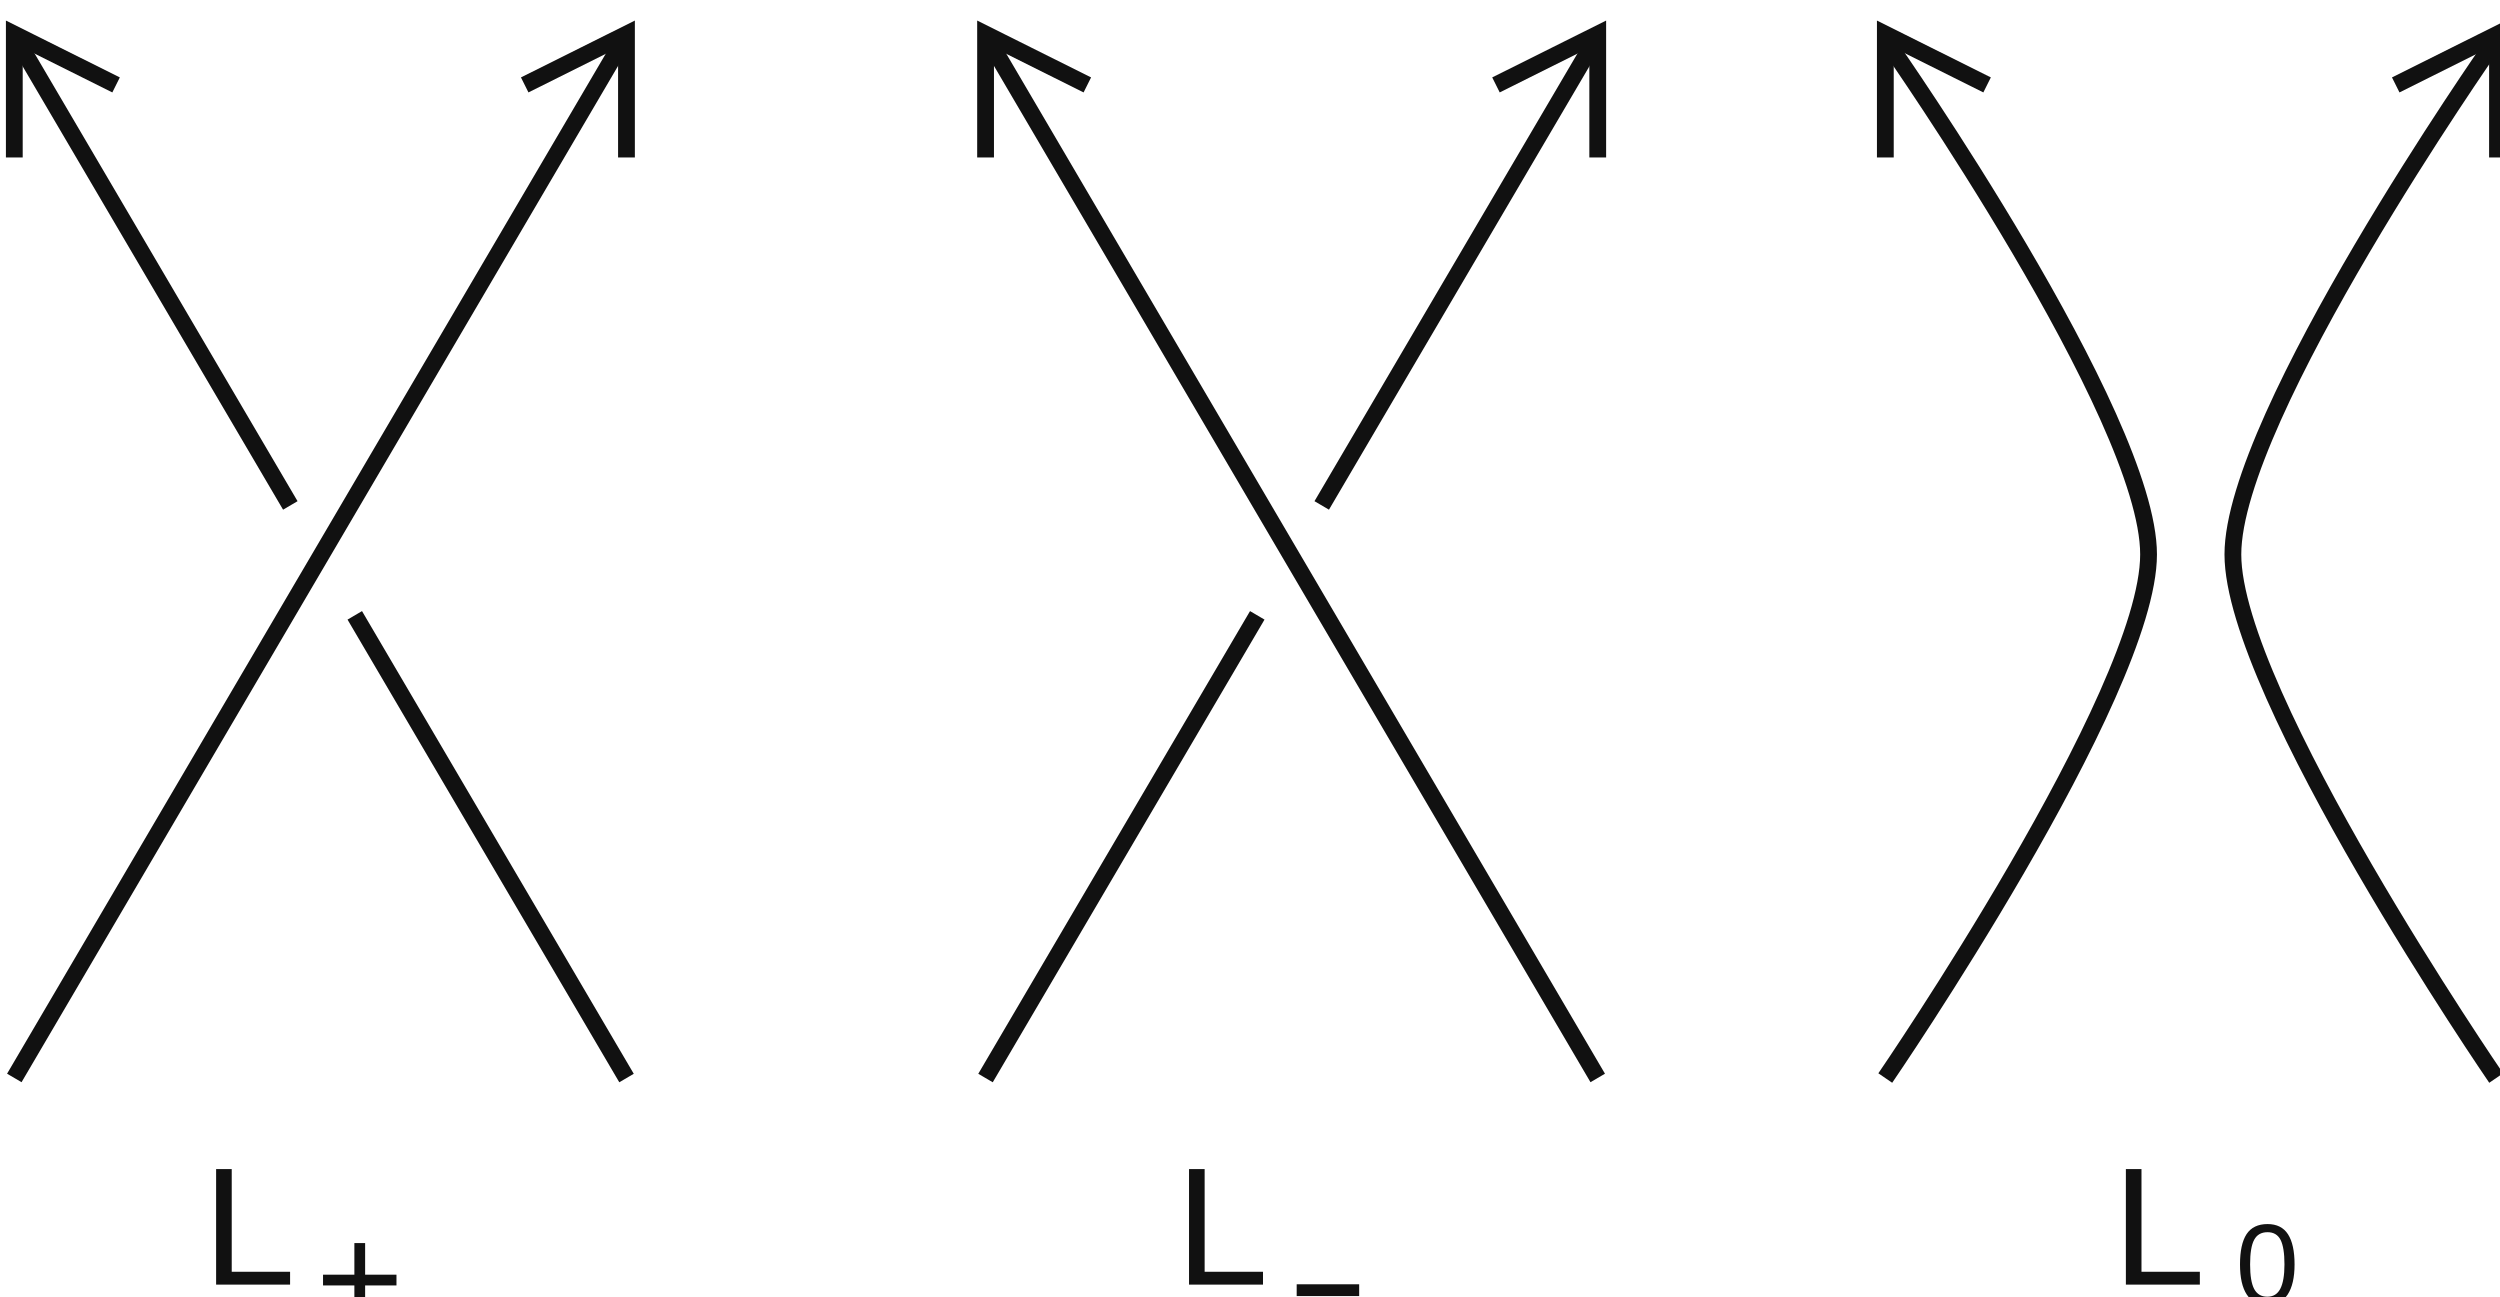
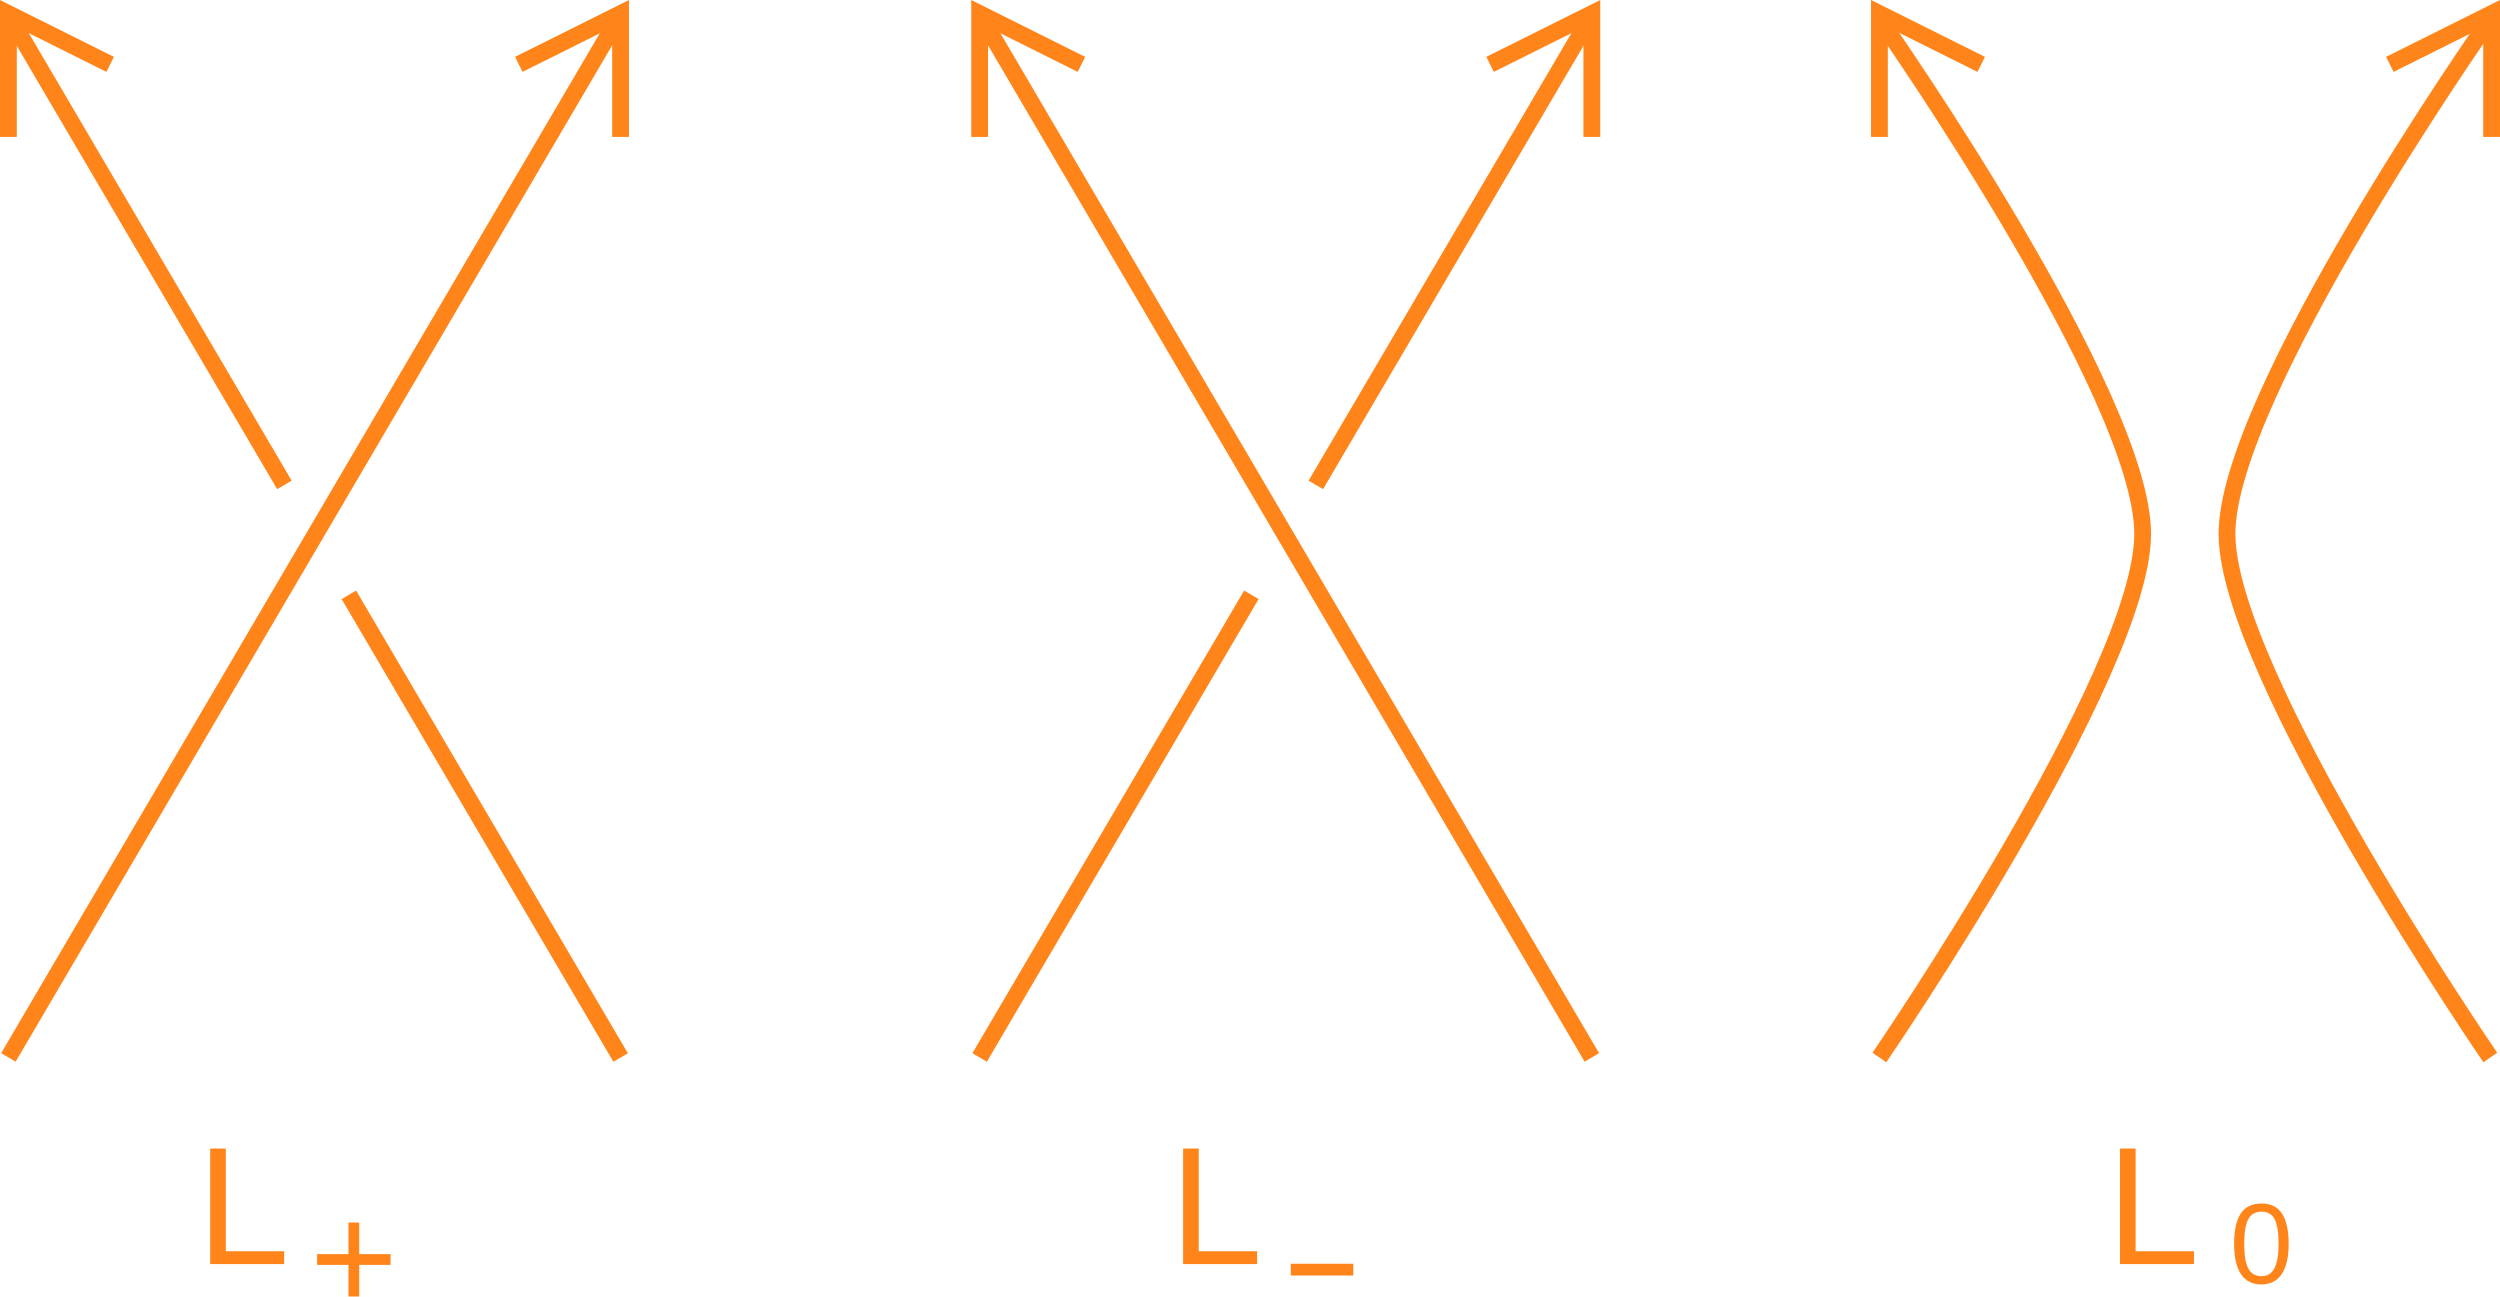
- <svg xmlns="http://www.w3.org/2000/svg" id="svg2" version="1.0">
+ <svg xmlns="http://www.w3.org/2000/svg" id="svg2" version="1.0" width="297.86" height="154.47">
  <defs id="defs4">
    </defs>
-   <g id="layer1" transform="translate(-244.524,-151.862)">
-     <path class="stroke-foreground fill-foreground" style="fill:none;fill-rule:evenodd;stroke:#111111;stroke-width:2;stroke-linecap:butt;stroke-linejoin:miter;stroke-opacity:1;stroke-miterlimit:4;stroke-dasharray:none" d="M 1.705,128.433 L 74.286,4.777" id="path3260" transform="translate(244.524,151.862)" />
-     <path class="stroke-foreground fill-foreground" style="opacity:1;fill:none;fill-rule:evenodd;stroke:#111111;stroke-width:2;stroke-linecap:butt;stroke-linejoin:miter;stroke-miterlimit:4;stroke-dasharray:none;stroke-opacity:1" d="M 307.04,161.98 L 319.165,155.928 L 319.165,170.622" id="path3262" />
-     <path id="path3266" d="M 258.354,161.98 L 246.229,155.928 L 246.229,170.622" class="stroke-foreground fill-foreground" style="fill:none;fill-rule:evenodd;stroke:#111111;stroke-width:2;stroke-linecap:butt;stroke-linejoin:miter;stroke-miterlimit:4;stroke-dasharray:none;stroke-opacity:1" />
-     <path class="stroke-foreground fill-foreground" style="opacity:1;fill:none;fill-rule:evenodd;stroke:#111111;stroke-width:2;stroke-linecap:butt;stroke-linejoin:miter;stroke-miterlimit:4;stroke-dasharray:none;stroke-opacity:1" d="M 319.172,280.305 L 286.793,225.178" id="path3274" />
-     <path class="stroke-foreground fill-foreground" style="opacity:1;fill:none;fill-rule:evenodd;stroke:#111111;stroke-width:2;stroke-linecap:butt;stroke-linejoin:miter;stroke-miterlimit:4;stroke-dasharray:none;stroke-opacity:1" d="M 279.114,212.082 L 246.734,156.955" id="path3276" />
-     <path id="path3286" d="M 434.886,280.295 L 362.305,156.639" class="stroke-foreground fill-foreground" style="fill:none;fill-rule:evenodd;stroke:#111111;stroke-width:2;stroke-linecap:butt;stroke-linejoin:miter;stroke-miterlimit:4;stroke-dasharray:none;stroke-opacity:1" />
-     <path id="path3288" d="M 374.075,161.98 L 361.95,155.928 L 361.95,170.622" class="stroke-foreground fill-foreground" style="opacity:1;fill:none;fill-rule:evenodd;stroke:#111111;stroke-width:2;stroke-linecap:butt;stroke-linejoin:miter;stroke-miterlimit:4;stroke-dasharray:none;stroke-opacity:1" />
-     <path class="stroke-foreground fill-foreground" style="fill:none;fill-rule:evenodd;stroke:#111111;stroke-width:2;stroke-linecap:butt;stroke-linejoin:miter;stroke-miterlimit:4;stroke-dasharray:none;stroke-opacity:1" d="M 422.761,161.98 L 434.886,155.928 L 434.886,170.622" id="path3290" />
-     <path id="path3292" d="M 361.943,280.305 L 394.322,225.178" class="stroke-foreground fill-foreground" style="opacity:1;fill:none;fill-rule:evenodd;stroke:#111111;stroke-width:2;stroke-linecap:butt;stroke-linejoin:miter;stroke-miterlimit:4;stroke-dasharray:none;stroke-opacity:1" />
-     <path id="path3294" d="M 402.001,212.082 L 434.381,156.955" class="stroke-foreground fill-foreground" style="opacity:1;fill:none;fill-rule:evenodd;stroke:#111111;stroke-width:2;stroke-linecap:butt;stroke-linejoin:miter;stroke-miterlimit:4;stroke-dasharray:none;stroke-opacity:1" />
-     <path class="stroke-foreground fill-foreground" style="opacity:1;fill:none;fill-rule:evenodd;stroke:#111111;stroke-width:2;stroke-linecap:butt;stroke-linejoin:miter;stroke-miterlimit:4;stroke-dasharray:none;stroke-opacity:1" d="M 481.277,161.98 L 469.153,155.928 L 469.153,170.622" id="path3298" />
-     <path id="path3300" d="M 529.964,161.98 L 542.089,155.928 L 542.089,170.622" class="stroke-foreground fill-foreground" style="fill:none;fill-rule:evenodd;stroke:#111111;stroke-width:2;stroke-linecap:butt;stroke-linejoin:miter;stroke-miterlimit:4;stroke-dasharray:none;stroke-opacity:1" />
-     <path class="stroke-foreground fill-foreground" style="opacity:1;fill:none;fill-rule:evenodd;stroke:#111111;stroke-width:2;stroke-linecap:butt;stroke-linejoin:miter;stroke-miterlimit:4;stroke-dasharray:none;stroke-opacity:1" d="M 469.145,280.305 C 469.145,280.305 500.515,234.545 500.515,217.921 C 500.515,201.424 469.754,157.443 469.754,157.443" id="path3302" />
-     <path id="path3310" d="M 541.931,280.305 C 541.931,280.305 510.562,234.545 510.562,217.921 C 510.562,201.424 541.322,157.443 541.322,157.443" class="stroke-foreground fill-foreground" style="opacity:1;fill:none;fill-rule:evenodd;stroke:#111111;stroke-width:2;stroke-linecap:butt;stroke-linejoin:miter;stroke-miterlimit:4;stroke-dasharray:none;stroke-opacity:1" />
-     <text xml:space="preserve" class="stroke-foreground fill-foreground" style="font-size:20px;font-style:normal;font-variant:normal;font-weight:normal;font-stretch:normal;text-align:start;line-height:125%;writing-mode:lr-tb;text-anchor:start;fill:#111111;fill-opacity:1;stroke:none;stroke-width:1px;stroke-linecap:butt;stroke-linejoin:miter;stroke-opacity:1;font-family:Arial;-inkscape-font-specification:Arial" x="268.634" y="304.917" id="text3312">
-       <tspan id="tspan3314" x="268.634" y="304.917">L</tspan>
+   <g id="layer1" transform="translate(-245.2286,-154.3108)">
+     <path class="stroke-foreground fill-foreground" style="fill:none;fill-rule:evenodd;stroke:#ff851b;stroke-width:2;stroke-linecap:butt;stroke-linejoin:miter;stroke-miterlimit:4;stroke-dasharray:none;stroke-opacity:1" d="M 1.705,128.433 74.286,4.777" id="path3260" transform="translate(244.524,151.862)" />
+     <path class="stroke-foreground fill-foreground" style="opacity:1;fill:none;fill-rule:evenodd;stroke:#ff851b;stroke-width:2;stroke-linecap:butt;stroke-linejoin:miter;stroke-miterlimit:4;stroke-dasharray:none;stroke-opacity:1" d="m 307.04,161.98 12.125,-6.052 v 14.695" id="path3262" />
+     <path id="path3266" d="m 258.354,161.98 -12.125,-6.052 v 14.695" class="stroke-foreground fill-foreground" style="fill:none;fill-rule:evenodd;stroke:#ff851b;stroke-width:2;stroke-linecap:butt;stroke-linejoin:miter;stroke-miterlimit:4;stroke-dasharray:none;stroke-opacity:1" />
+     <path class="stroke-foreground fill-foreground" style="opacity:1;fill:none;fill-rule:evenodd;stroke:#ff851b;stroke-width:2;stroke-linecap:butt;stroke-linejoin:miter;stroke-miterlimit:4;stroke-dasharray:none;stroke-opacity:1" d="M 319.172,280.305 286.793,225.178" id="path3274" />
+     <path class="stroke-foreground fill-foreground" style="opacity:1;fill:none;fill-rule:evenodd;stroke:#ff851b;stroke-width:2;stroke-linecap:butt;stroke-linejoin:miter;stroke-miterlimit:4;stroke-dasharray:none;stroke-opacity:1" d="M 279.114,212.082 246.734,156.955" id="path3276" />
+     <path id="path3286" d="M 434.886,280.295 362.305,156.639" class="stroke-foreground fill-foreground" style="fill:none;fill-rule:evenodd;stroke:#ff851b;stroke-width:2;stroke-linecap:butt;stroke-linejoin:miter;stroke-miterlimit:4;stroke-dasharray:none;stroke-opacity:1" />
+     <path id="path3288" d="m 374.075,161.98 -12.125,-6.052 v 14.695" class="stroke-foreground fill-foreground" style="opacity:1;fill:none;fill-rule:evenodd;stroke:#ff851b;stroke-width:2;stroke-linecap:butt;stroke-linejoin:miter;stroke-miterlimit:4;stroke-dasharray:none;stroke-opacity:1" />
+     <path class="stroke-foreground fill-foreground" style="fill:none;fill-rule:evenodd;stroke:#ff851b;stroke-width:2;stroke-linecap:butt;stroke-linejoin:miter;stroke-miterlimit:4;stroke-dasharray:none;stroke-opacity:1" d="m 422.761,161.98 12.125,-6.052 v 14.695" id="path3290" />
+     <path id="path3292" d="m 361.943,280.305 32.379,-55.127" class="stroke-foreground fill-foreground" style="opacity:1;fill:none;fill-rule:evenodd;stroke:#ff851b;stroke-width:2;stroke-linecap:butt;stroke-linejoin:miter;stroke-miterlimit:4;stroke-dasharray:none;stroke-opacity:1" />
+     <path id="path3294" d="m 402.001,212.082 32.379,-55.127" class="stroke-foreground fill-foreground" style="opacity:1;fill:none;fill-rule:evenodd;stroke:#ff851b;stroke-width:2;stroke-linecap:butt;stroke-linejoin:miter;stroke-miterlimit:4;stroke-dasharray:none;stroke-opacity:1" />
+     <path class="stroke-foreground fill-foreground" style="opacity:1;fill:none;fill-rule:evenodd;stroke:#ff851b;stroke-width:2;stroke-linecap:butt;stroke-linejoin:miter;stroke-miterlimit:4;stroke-dasharray:none;stroke-opacity:1" d="m 481.277,161.98 -12.125,-6.052 v 14.695" id="path3298" />
+     <path id="path3300" d="m 529.964,161.98 12.125,-6.052 v 14.695" class="stroke-foreground fill-foreground" style="fill:none;fill-rule:evenodd;stroke:#ff851b;stroke-width:2;stroke-linecap:butt;stroke-linejoin:miter;stroke-miterlimit:4;stroke-dasharray:none;stroke-opacity:1" />
+     <path class="stroke-foreground fill-foreground" style="opacity:1;fill:none;fill-rule:evenodd;stroke:#ff851b;stroke-width:2;stroke-linecap:butt;stroke-linejoin:miter;stroke-miterlimit:4;stroke-dasharray:none;stroke-opacity:1" d="m 469.145,280.305 c 0,0 31.369,-45.761 31.369,-62.384 0,-16.497 -30.76,-60.479 -30.76,-60.479" id="path3302" />
+     <path id="path3310" d="m 541.931,280.305 c 0,0 -31.369,-45.761 -31.369,-62.384 0,-16.497 30.76,-60.479 30.76,-60.479" class="stroke-foreground fill-foreground" style="opacity:1;fill:none;fill-rule:evenodd;stroke:#ff851b;stroke-width:2;stroke-linecap:butt;stroke-linejoin:miter;stroke-miterlimit:4;stroke-dasharray:none;stroke-opacity:1" />
+     <text xml:space="preserve" class="stroke-foreground fill-foreground" style="font-style:normal;font-variant:normal;font-weight:normal;font-stretch:normal;line-height:0%;font-family:Arial;-inkscape-font-specification:Arial;text-align:start;writing-mode:lr-tb;text-anchor:start;fill:#ff851b;fill-opacity:1;stroke:none;stroke-width:1px;stroke-linecap:butt;stroke-linejoin:miter;stroke-opacity:1" x="268.634" y="304.917" id="text3312">
+       <tspan id="tspan3314" x="268.634" y="304.917" style="font-size:20px;line-height:1.25">L</tspan>
    </text>
-     <text id="text3324" y="310.363" x="282.135" class="stroke-foreground fill-foreground" style="font-size:18px;font-style:normal;font-variant:normal;font-weight:normal;font-stretch:normal;text-align:start;line-height:125%;writing-mode:lr-tb;text-anchor:start;fill:#111111;fill-opacity:1;stroke:none;stroke-width:1px;stroke-linecap:butt;stroke-linejoin:miter;stroke-opacity:1;font-family:Arial;-inkscape-font-specification:Arial" xml:space="preserve">
-       <tspan y="310.363" x="282.135" id="tspan3326">+</tspan>
+     <text id="text3324" y="310.363" x="282.135" class="stroke-foreground fill-foreground" style="font-style:normal;font-variant:normal;font-weight:normal;font-stretch:normal;line-height:0%;font-family:Arial;-inkscape-font-specification:Arial;text-align:start;writing-mode:lr-tb;text-anchor:start;fill:#ff851b;fill-opacity:1;stroke:none;stroke-width:1px;stroke-linecap:butt;stroke-linejoin:miter;stroke-opacity:1" xml:space="preserve">
+       <tspan y="310.363" x="282.135" id="tspan3326" style="font-size:18px;line-height:1.25">+</tspan>
    </text>
-     <text id="text3328" y="304.917" x="384.549" class="stroke-foreground fill-foreground" style="font-size:20px;font-style:normal;font-variant:normal;font-weight:normal;font-stretch:normal;text-align:start;line-height:125%;writing-mode:lr-tb;text-anchor:start;fill:#111111;fill-opacity:1;stroke:none;stroke-width:1px;stroke-linecap:butt;stroke-linejoin:miter;stroke-opacity:1;font-family:Arial;-inkscape-font-specification:Arial" xml:space="preserve">
-       <tspan y="304.917" x="384.549" id="tspan3330">L</tspan>
+     <text id="text3328" y="304.917" x="384.549" class="stroke-foreground fill-foreground" style="font-style:normal;font-variant:normal;font-weight:normal;font-stretch:normal;line-height:0%;font-family:Arial;-inkscape-font-specification:Arial;text-align:start;writing-mode:lr-tb;text-anchor:start;fill:#ff851b;fill-opacity:1;stroke:none;stroke-width:1px;stroke-linecap:butt;stroke-linejoin:miter;stroke-opacity:1" xml:space="preserve">
+       <tspan y="304.917" x="384.549" id="tspan3330" style="font-size:20px;line-height:1.25">L</tspan>
    </text>
-     <text xml:space="preserve" class="stroke-foreground fill-foreground" style="font-size:23.434px;font-style:normal;font-variant:normal;font-weight:normal;font-stretch:normal;text-align:start;line-height:125%;writing-mode:lr-tb;text-anchor:start;fill:#111111;fill-opacity:1;stroke:none;stroke-width:1px;stroke-linecap:butt;stroke-linejoin:miter;stroke-opacity:1;font-family:Arial;-inkscape-font-specification:Arial" x="305.44" y="404.063" id="text3332" transform="scale(1.301902,0.7681069)">
-       <tspan id="tspan3334" x="305.44" y="404.063">-</tspan>
+     <text xml:space="preserve" class="stroke-foreground fill-foreground" style="font-style:normal;font-variant:normal;font-weight:normal;font-stretch:normal;line-height:0%;font-family:Arial;-inkscape-font-specification:Arial;text-align:start;writing-mode:lr-tb;text-anchor:start;fill:#ff851b;fill-opacity:1;stroke:none;stroke-width:1px;stroke-linecap:butt;stroke-linejoin:miter;stroke-opacity:1" x="305.44" y="404.063" id="text3332" transform="scale(1.301902,0.7681069)">
+       <tspan id="tspan3334" x="305.44" y="404.063" style="font-size:23.434px;line-height:1.25">-</tspan>
    </text>
-     <text xml:space="preserve" class="stroke-foreground fill-foreground" style="font-size:20px;font-style:normal;font-variant:normal;font-weight:normal;font-stretch:normal;text-align:start;line-height:125%;writing-mode:lr-tb;text-anchor:start;fill:#111111;fill-opacity:1;stroke:none;stroke-width:1px;stroke-linecap:butt;stroke-linejoin:miter;stroke-opacity:1;font-family:Arial;-inkscape-font-specification:Arial" x="496.17" y="304.917" id="text3336">
-       <tspan id="tspan3338" x="496.17" y="304.917">L</tspan>
+     <text xml:space="preserve" class="stroke-foreground fill-foreground" style="font-style:normal;font-variant:normal;font-weight:normal;font-stretch:normal;line-height:0%;font-family:Arial;-inkscape-font-specification:Arial;text-align:start;writing-mode:lr-tb;text-anchor:start;fill:#ff851b;fill-opacity:1;stroke:none;stroke-width:1px;stroke-linecap:butt;stroke-linejoin:miter;stroke-opacity:1" x="496.17" y="304.917" id="text3336">
+       <tspan id="tspan3338" x="496.17" y="304.917" style="font-size:20px;line-height:1.25">L</tspan>
    </text>
-     <text id="text3340" y="307.203" x="510.88" class="stroke-foreground fill-foreground" style="font-size:13.603px;font-style:normal;font-variant:normal;font-weight:normal;font-stretch:normal;text-align:start;line-height:125%;writing-mode:lr-tb;text-anchor:start;fill:#111111;fill-opacity:1;stroke:none;stroke-width:1px;stroke-linecap:butt;stroke-linejoin:miter;stroke-opacity:1;font-family:Arial;-inkscape-font-specification:Arial" xml:space="preserve">
-       <tspan y="307.203" x="510.88" id="tspan3342">0</tspan>
+     <text id="text3340" y="307.203" x="510.88" class="stroke-foreground fill-foreground" style="font-style:normal;font-variant:normal;font-weight:normal;font-stretch:normal;line-height:0%;font-family:Arial;-inkscape-font-specification:Arial;text-align:start;writing-mode:lr-tb;text-anchor:start;fill:#ff851b;fill-opacity:1;stroke:none;stroke-width:1px;stroke-linecap:butt;stroke-linejoin:miter;stroke-opacity:1" xml:space="preserve">
+       <tspan y="307.203" x="510.88" id="tspan3342" style="font-size:13.603px;line-height:1.25">0</tspan>
    </text>
  </g>
</svg>
